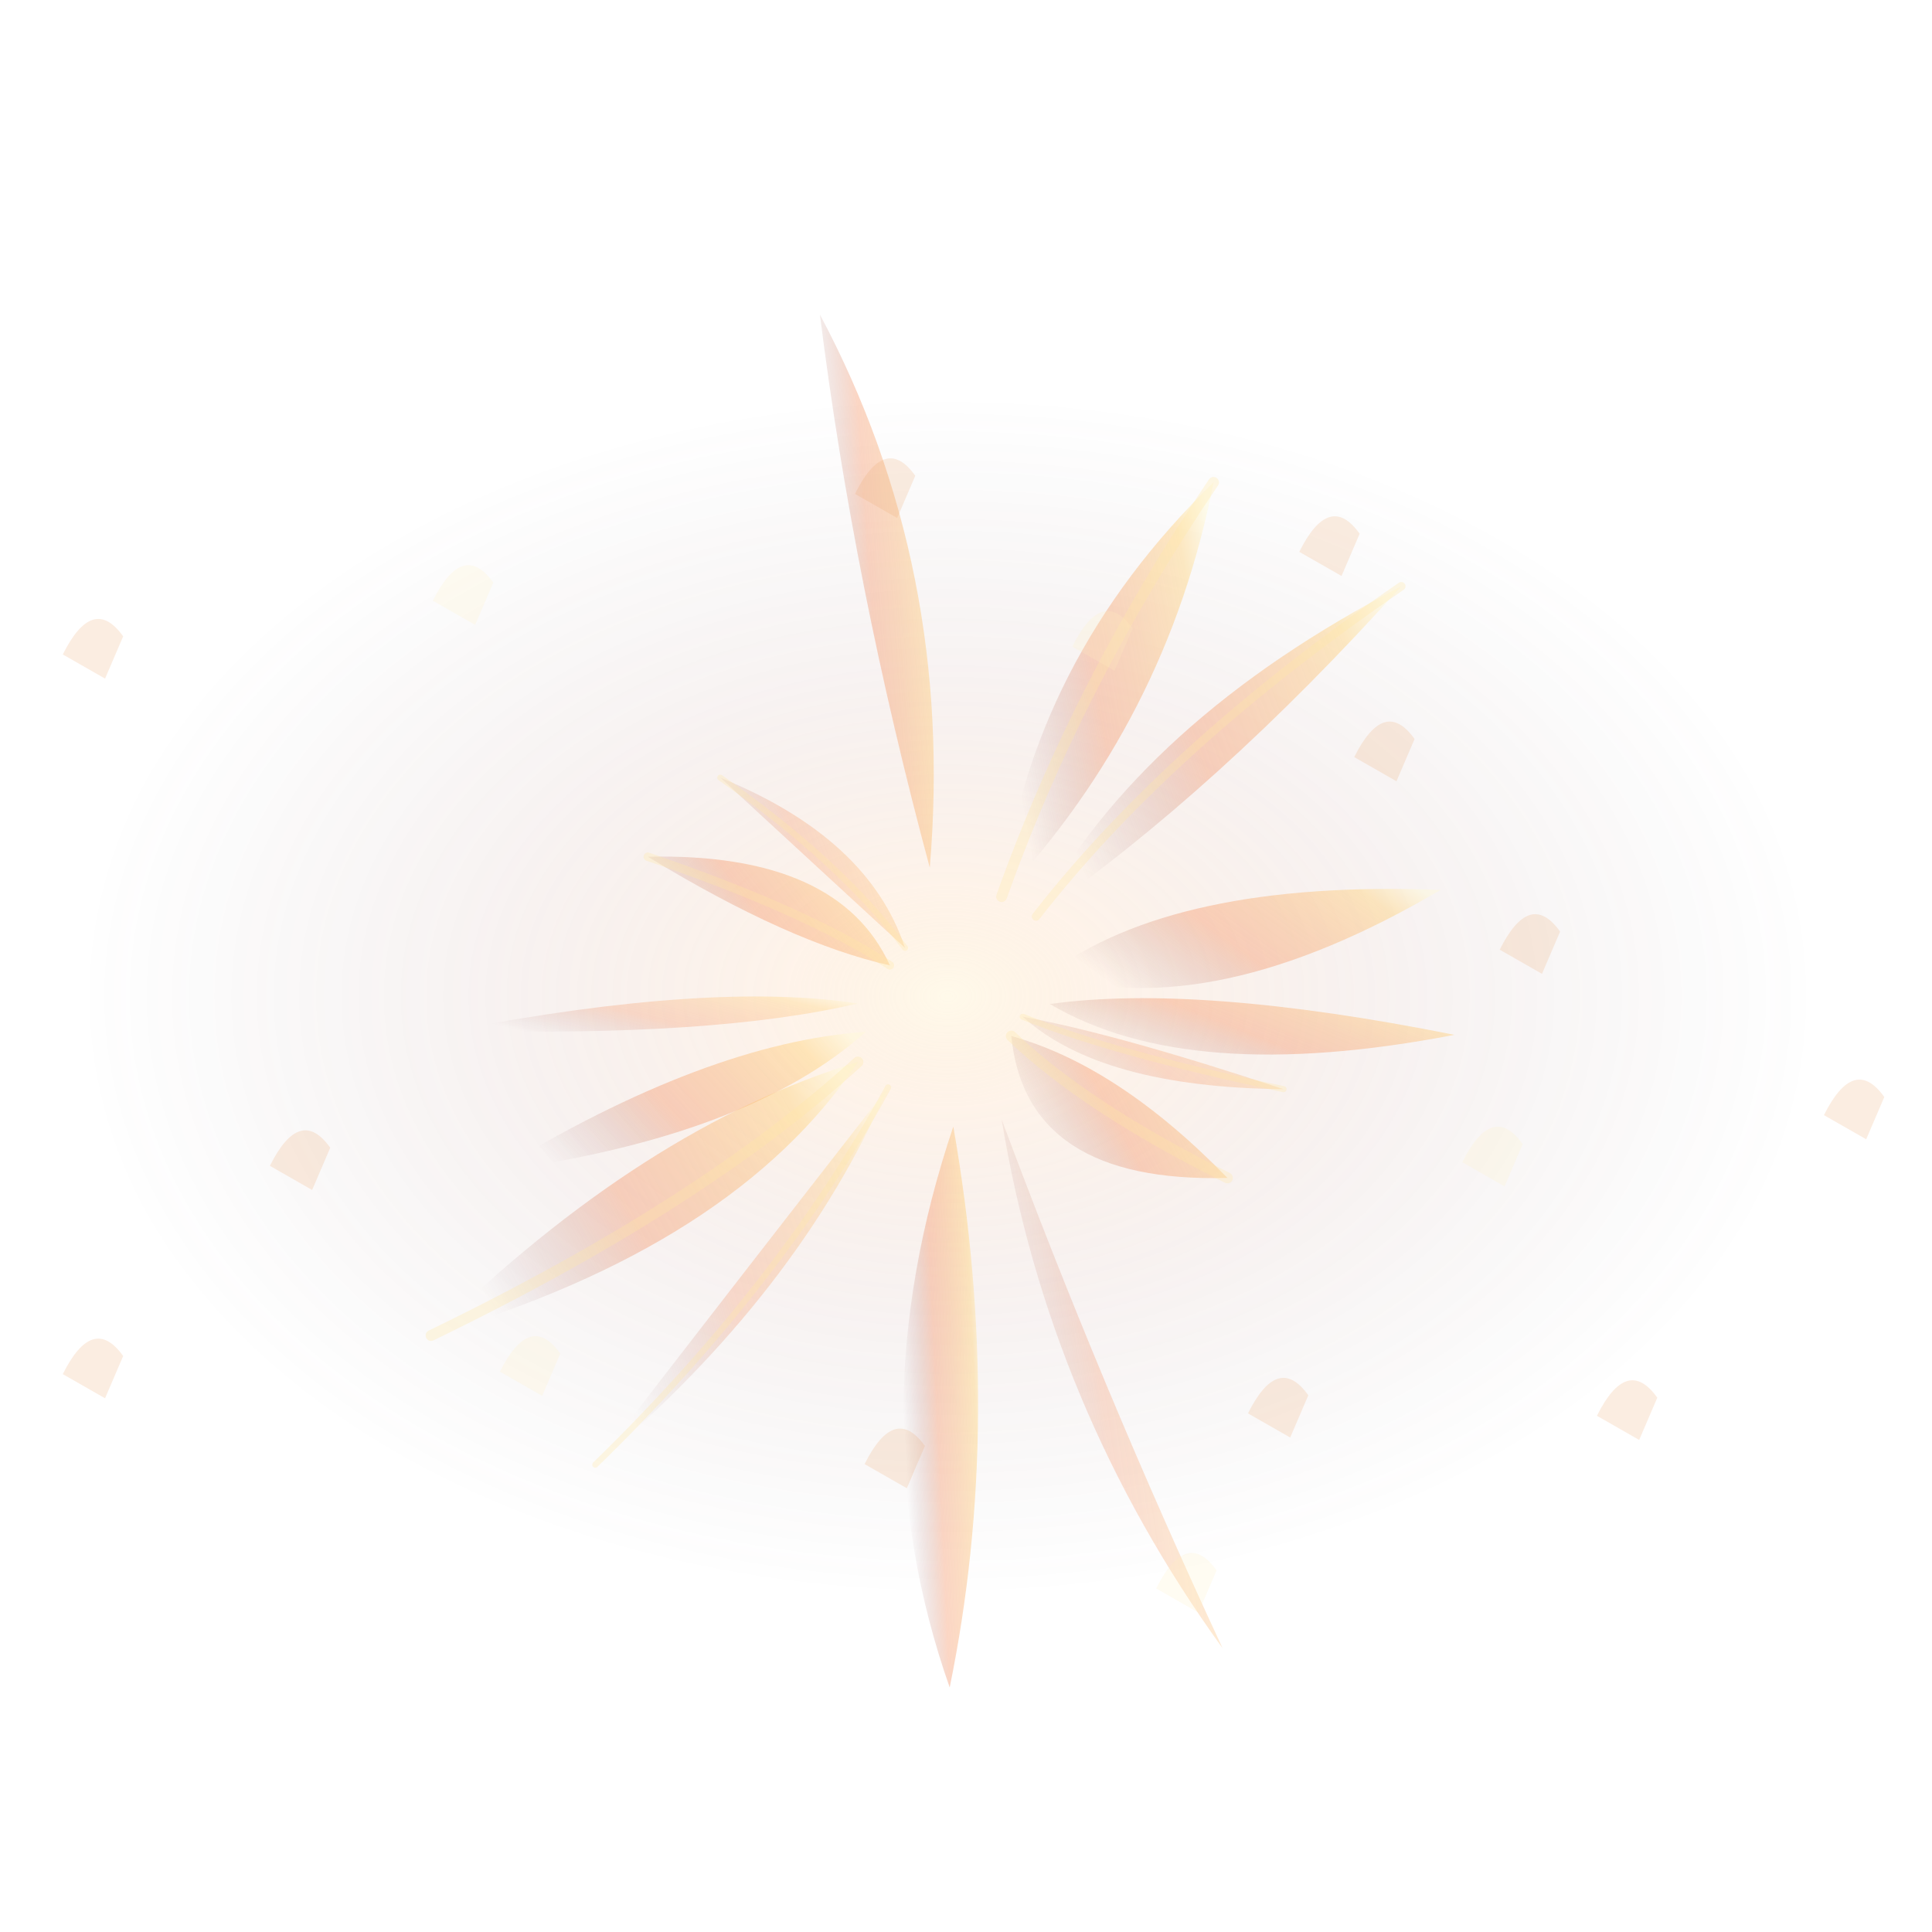
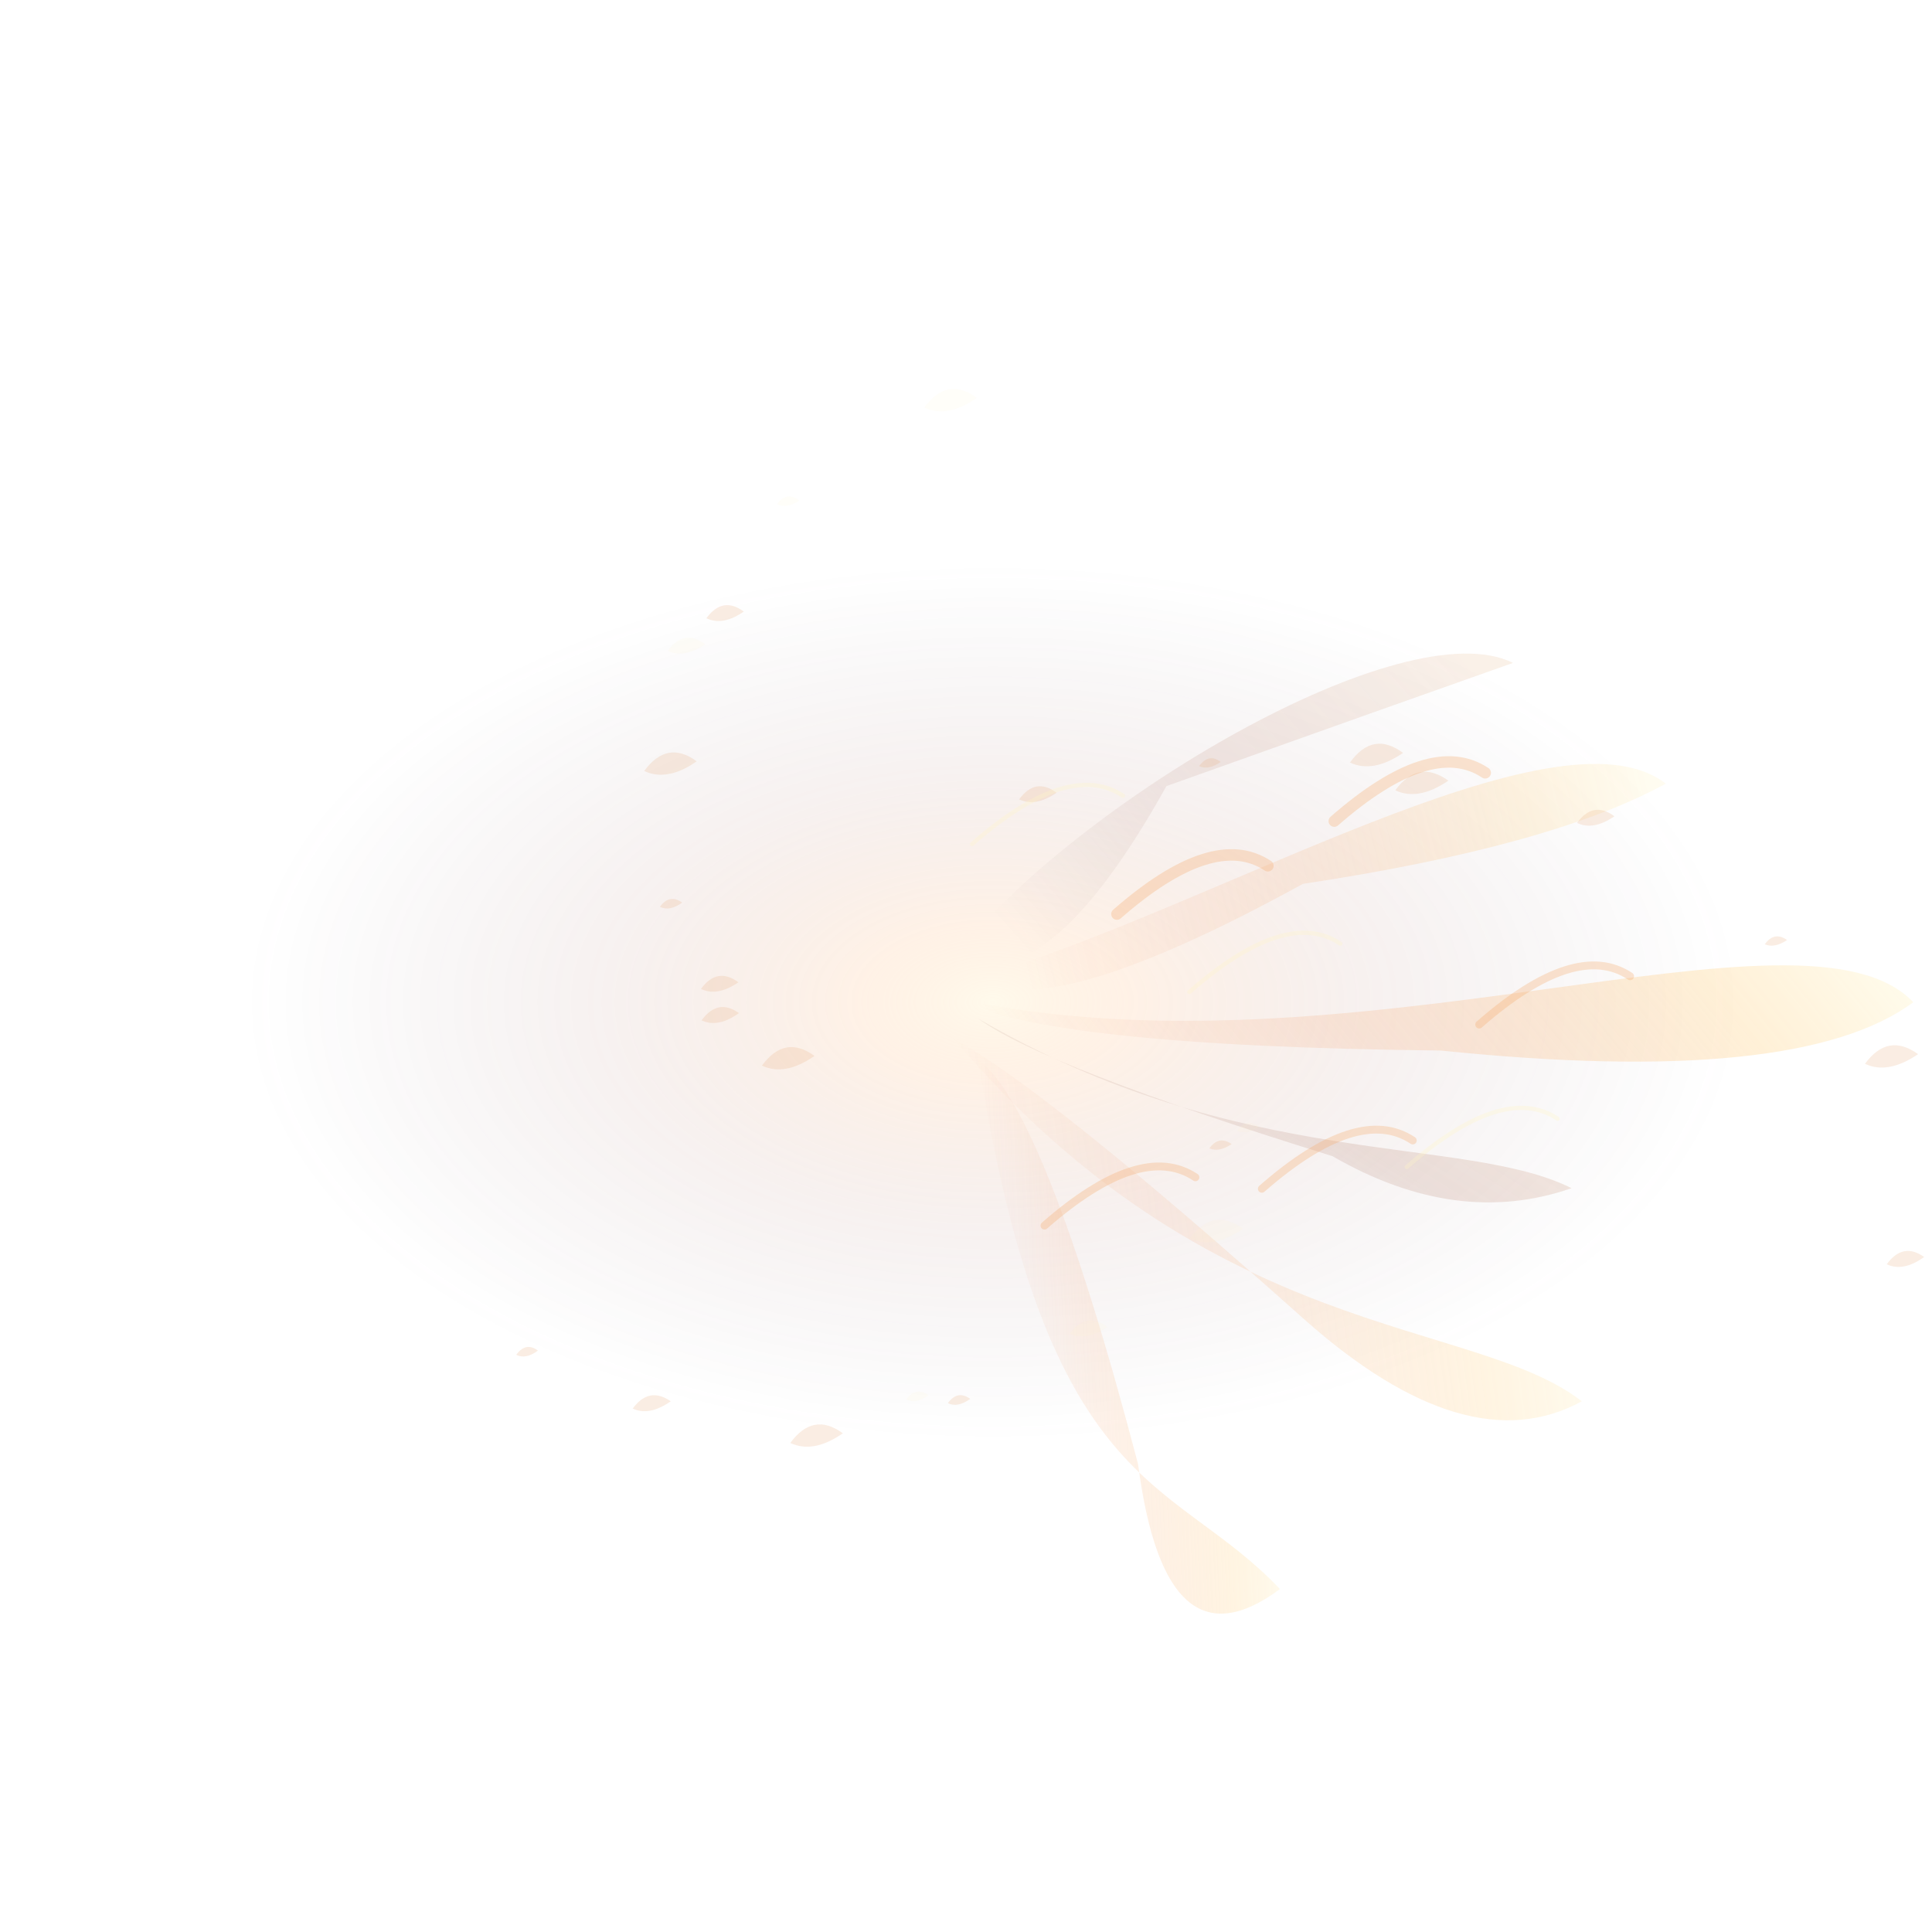
<svg xmlns="http://www.w3.org/2000/svg" width="320" height="320" viewBox="0 0 320 320">
  <defs>
-     <linearGradient id="strike" x1="0%" y1="50%" x2="100%" y2="15%">
-       <stop offset="0" stop-color="#6c3c4b" stop-opacity="0" />
-       <stop offset=".4" stop-color="#f2773d" stop-opacity=".75" />
-       <stop offset=".86" stop-color="#ffce6e" />
-       <stop offset="1" stop-color="#fffad4" />
+     <radialGradient id="dust">
+       <stop offset="0" stop-color="#ffeab1" stop-opacity=".50" />
+       <stop offset=".18" stop-color="#ffab64" stop-opacity=".32" />
+       <stop offset=".54" stop-color="#9b594d" stop-opacity=".16" />
+       <stop offset="1" stop-color="#493446" stop-opacity="0" />
+     </radialGradient>
+     <linearGradient id="flare" x1="3%" y1="48%" x2="100%" y2="40%">
+       <stop offset="0" stop-color="#e56c3d" stop-opacity="0" />
+       <stop offset=".38" stop-color="#f59957" stop-opacity=".44" />
+       <stop offset=".8" stop-color="#ffd58e" stop-opacity=".88" />
+       <stop offset="1" stop-color="#fff4cb" />
    </linearGradient>
-     <radialGradient id="sm">
-       <stop offset="0" stop-color="#ffeab0" stop-opacity=".67" />
-       <stop offset=".18" stop-color="#faad68" stop-opacity=".36" />
-       <stop offset=".53" stop-color="#9e594c" stop-opacity=".19" />
-       <stop offset="1" stop-color="#4a3c46" stop-opacity="0" />
-     </radialGradient>
+     <linearGradient id="ash" x1="0%" y1="70%" x2="100%" y2="20%">
+       <stop offset="0" stop-color="#6b4547" stop-opacity="0" />
+       <stop offset=".52" stop-color="#ac6e56" stop-opacity=".45" />
+       <stop offset="1" stop-color="#e1aa7d" stop-opacity=".58" />
+     </linearGradient>
  </defs>
-   <ellipse cx="157" cy="165" rx="142.2" ry="99.9" fill="url(#sm)" opacity="0.4" />
-   <path d="M 169.4 168.4 Q 182.3 180.1 212.6 180.4 Q 185.2 171.3 169.4 168.4 Z" fill="url(#strike)" opacity="0.3" />
-   <path d="M 169.4 168.4 Q 184.2 174.4 212.6 180.4" fill="none" stroke="#ffe7a4" stroke-width="1.0" stroke-linecap="round" opacity="0.3" />
-   <path d="M 143.4 170.9 Q 117.1 172.7 82.1 194.0 Q 124.0 188.3 143.4 170.9 Z" fill="url(#strike)" opacity="0.4" />
-   <path d="M 165.9 148.5 Q 193.3 119.3 201.0 79.9 Q 170.6 109.5 165.9 148.5 Z" fill="url(#strike)" opacity="0.4" />
-   <path d="M 165.9 148.5 Q 178.6 112.9 201.0 79.9" fill="none" stroke="#ffe7a4" stroke-width="1.8" stroke-linecap="round" opacity="0.3" />
-   <path d="M 165.9 185.4 Q 173.7 233.1 202.5 273.0 Q 182.5 230.0 165.9 185.4 Z" fill="url(#strike)" opacity="0.3" />
-   <path d="M 147.4 159.9 Q 138.9 141.2 107.3 141.9 Q 130.8 156.2 147.4 159.9 Z" fill="url(#strike)" opacity="0.4" />
-   <path d="M 147.4 159.9 Q 133.7 150.9 107.3 141.9" fill="none" stroke="#ffe7a4" stroke-width="1.4" stroke-linecap="round" opacity="0.3" />
-   <path d="M 173.5 161.4 Q 200.7 169.7 238.6 147.4 Q 194.5 145.7 173.5 161.4 Z" fill="url(#strike)" opacity="0.4" />
-   <path d="M 147.1 180.1 Q 124.4 209.2 98.6 242.6 Q 132.2 214.3 147.1 180.1 Z" fill="url(#strike)" opacity="0.3" />
-   <path d="M 147.1 180.1 Q 129.5 212.5 98.6 242.6" fill="none" stroke="#ffe7a4" stroke-width="1.0" stroke-linecap="round" opacity="0.3" />
-   <path d="M 154.0 143.7 Q 158.2 94.1 135.8 52.1 Q 141.4 96.9 154.0 143.7 Z" fill="url(#strike)" opacity="0.4" />
-   <path d="M 167.5 171.6 Q 169.9 196.0 203.3 195.1 Q 185.2 176.5 167.5 171.6 Z" fill="url(#strike)" opacity="0.4" />
-   <path d="M 167.5 171.6 Q 179.8 183.4 203.3 195.1" fill="none" stroke="#ffe7a4" stroke-width="1.8" stroke-linecap="round" opacity="0.3" />
-   <path d="M 142.1 166.2 Q 117.7 162.5 75.0 170.7 Q 118.4 171.8 142.1 166.2 Z" fill="url(#strike)" opacity="0.3" />
-   <path d="M 171.6 151.8 Q 201.6 131.0 232.1 97.1 Q 189.1 119.4 171.6 151.8 Z" fill="url(#strike)" opacity="0.4" />
-   <path d="M 171.6 151.8 Q 193.6 123.5 232.1 97.1" fill="none" stroke="#ffe7a4" stroke-width="1.4" stroke-linecap="round" opacity="0.3" />
-   <path d="M 157.9 186.6 Q 141.6 234.9 157.3 279.5 Q 166.4 235.1 157.9 186.6 Z" fill="url(#strike)" opacity="0.4" />
-   <path d="M 149.9 157.0 Q 143.9 138.8 119.3 128.8 Q 137.0 145.1 149.9 157.0 Z" fill="url(#strike)" opacity="0.3" />
-   <path d="M 149.9 157.0 Q 139.4 142.9 119.3 128.8" fill="none" stroke="#ffe7a4" stroke-width="1.0" stroke-linecap="round" opacity="0.3" />
-   <path d="M 173.9 166.3 Q 196.8 179.9 240.9 171.4 Q 198.3 162.9 173.9 166.3 Z" fill="url(#strike)" opacity="0.4" />
-   <path d="M 142.1 175.9 Q 106.7 186.6 71.4 221.2 Q 121.7 206.4 142.1 175.9 Z" fill="url(#strike)" opacity="0.4" />
-   <path d="M 142.1 175.9 Q 116.4 199.4 71.4 221.2" fill="none" stroke="#ffe7a4" stroke-width="1.8" stroke-linecap="round" opacity="0.3" />
-   <path d="M242.2 192.5 Q247.2 182.5 252.2 189.5 L249.2 196.5 Z" fill="#ffefbc" opacity="0.2" />
-   <path d="M44.7 193.1 Q49.7 183.1 54.7 190.1 L51.7 197.1 Z" fill="#eda46a" opacity="0.2" />
-   <path d="M215.2 91.4 Q220.2 81.4 225.2 88.4 L222.2 95.4 Z" fill="#eda46a" opacity="0.2" />
-   <path d="M191.5 263.1 Q196.5 253.1 201.5 260.1 L198.5 267.1 Z" fill="#ffefbc" opacity="0.2" />
-   <path d="M10.4 108.4 Q15.4 98.4 20.4 105.4 L17.4 112.4 Z" fill="#eda46a" opacity="0.2" />
-   <path d="M248.4 157.3 Q253.4 147.3 258.4 154.3 L255.4 161.3 Z" fill="#eda46a" opacity="0.2" />
-   <path d="M82.8 227.2 Q87.8 217.2 92.8 224.2 L89.8 231.2 Z" fill="#ffefbc" opacity="0.2" />
-   <path d="M141.6 81.8 Q146.6 71.8 151.6 78.8 L148.6 85.8 Z" fill="#eda46a" opacity="0.2" />
-   <path d="M264.5 234.5 Q269.5 224.5 274.5 231.5 L271.5 238.5 Z" fill="#eda46a" opacity="0.2" />
-   <path d="M-16.5 168.0 Q-11.5 158.0 -6.5 165.0 L-9.5 172.0 Z" fill="#ffefbc" opacity="0.2" />
-   <path d="M224.3 125.4 Q229.3 115.4 234.3 122.4 L231.3 129.4 Z" fill="#eda46a" opacity="0.2" />
-   <path d="M143.2 242.5 Q148.2 232.5 153.2 239.5 L150.2 246.5 Z" fill="#eda46a" opacity="0.2" />
-   <path d="M71.7 99.5 Q76.7 89.5 81.7 96.5 L78.7 103.5 Z" fill="#ffefbc" opacity="0.2" />
-   <path d="M302.1 184.7 Q307.1 174.7 312.1 181.7 L309.1 188.7 Z" fill="#eda46a" opacity="0.2" />
-   <path d="M10.4 227.6 Q15.4 217.6 20.4 224.6 L17.4 231.6 Z" fill="#eda46a" opacity="0.2" />
-   <path d="M177.6 107.1 Q182.6 97.1 187.6 104.1 L184.6 111.1 Z" fill="#ffefbc" opacity="0.2" />
-   <path d="M206.7 234.1 Q211.7 224.1 216.7 231.1 L213.7 238.1 Z" fill="#eda46a" opacity="0.2" />
+   <ellipse cx="164.4" cy="166" rx="123.8" ry="72.6" fill="url(#dust)" opacity="0.5" />
+   <path d="M 158.0 158.5 C 178.2 132.9 232.6 100.8 250.6 109.8 Q 231.6 116.5 193.2 130.2 Q 173 166.5 158.0 158.5 Z" fill="url(#ash)" opacity="0.3" />
+   <path d="M 162.0 161.9 C 200.8 150.6 257.9 115.8 275.9 129.8 Q 256.9 140.2 215.8 146.4 Q 173 169.9 162.0 161.9 Z" fill="url(#flare)" opacity="0.3" />
+   <path d="M 158.0 165.3 C 223.6 179.7 298.9 147.0 316.9 166.0 Q 297.9 180.1 238.6 174.0 Q 173 173.3 158.0 165.3 Z" fill="url(#flare)" opacity="0.4" />
+   <path d="M 162.0 168.7 C 205.7 194.2 242.3 187.8 260.3 196.8 Q 241.3 203.4 220.7 191.5 Q 173 176.7 162.0 168.7 Z" fill="url(#ash)" opacity="0.4" />
+   <path d="M 158.0 172.1 C 201.0 222.7 244.0 218.1 262.0 232.1 Q 243.0 242.5 216.0 218.5 Q 173 180.1 158.0 172.1 Z" fill="url(#flare)" opacity="0.3" />
+   <path d="M 162.0 175.5 C 173.5 248.2 194.0 244.2 212.0 263.2 Q 193.0 277.3 188.5 242.5 Q 173 183.5 162.0 175.5 Z" fill="url(#flare)" opacity="0.3" />
+   <path d="M204.9 187.3 Q206.5 185.1 208.5 186.6 Q206.5 188.0 204.9 187.3 Z" fill="#fff0be" opacity="0.1" />
+   <path d="M116.2 169.0 Q118.9 165.3 122.4 167.8 Q118.9 170.3 116.2 169.0 Z" fill="#e6a675" opacity="0.2" />
+   <path d="M223.6 126.3 Q227.4 121.0 232.4 124.7 Q227.4 128.1 223.6 126.3 Z" fill="#e6a675" opacity="0.2" />
+   <path d="M157.0 232.4 Q158.6 230.2 160.7 231.7 Q158.6 233.2 157.0 232.4 Z" fill="#e6a675" opacity="0.2" />
+   <path d="M110.6 107.8 Q113.3 104.1 116.8 106.7 Q113.3 109.1 110.6 107.8 Z" fill="#fff0be" opacity="0.1" />
+   <path d="M308.9 176.2 Q312.7 171.0 317.7 174.6 Q312.7 178.0 308.9 176.2 Z" fill="#e6a675" opacity="0.2" />
+   <path d="M85.5 224.4 Q87.1 222.2 89.1 223.7 Q87.1 225.2 85.5 224.4 Z" fill="#e6a675" opacity="0.2" />
+   <path d="M168.8 132.4 Q171.5 128.7 175.0 131.3 Q171.5 133.7 168.8 132.4 Z" fill="#e6a675" opacity="0.2" />
+   <path d="M197.1 205.1 Q200.9 199.9 205.9 203.5 Q200.9 207.0 197.1 205.1 Z" fill="#fff0be" opacity="0.1" />
+   <path d="M109.3 150.2 Q110.9 148.0 113.0 149.5 Q110.9 151.0 109.3 150.2 Z" fill="#e6a675" opacity="0.2" />
+   <path d="M261.2 136.3 Q263.9 132.6 267.4 135.2 Q263.9 137.6 261.2 136.3 Z" fill="#e6a675" opacity="0.2" />
+   <path d="M130.9 239.0 Q134.7 233.8 139.6 237.4 Q134.7 240.8 130.9 239.0 Z" fill="#e6a675" opacity="0.2" />
+   <path d="M128.7 83.5 Q130.3 81.3 132.4 82.9 Q130.3 84.3 128.7 83.5 Z" fill="#fff0be" opacity="0.1" />
+   <path d="M312.5 209.4 Q315.2 205.7 318.7 208.2 Q315.2 210.7 312.5 209.4 Z" fill="#e6a675" opacity="0.2" />
+   <path d="M126.2 176.5 Q130.0 171.3 134.9 174.9 Q130.0 178.3 126.2 176.5 Z" fill="#e6a675" opacity="0.2" />
+   <path d="M198.6 126.9 Q200.2 124.7 202.2 126.2 Q200.2 127.6 198.6 126.9 Z" fill="#e6a675" opacity="0.2" />
+   <path d="M177.2 220.9 Q179.9 217.2 183.4 219.8 Q179.9 222.2 177.2 220.9 Z" fill="#fff0be" opacity="0.1" />
+   <path d="M106.7 127.7 Q110.5 122.5 115.4 126.1 Q110.5 129.5 106.7 127.7 Z" fill="#e6a675" opacity="0.2" />
+   <path d="M292.3 156.4 Q293.9 154.2 296.0 155.7 Q293.9 157.1 292.3 156.4 Z" fill="#e6a675" opacity="0.2" />
+   <path d="M104.8 233.3 Q107.5 229.6 111.1 232.1 Q107.5 234.6 104.8 233.3 Z" fill="#e6a675" opacity="0.2" />
+   <path d="M153.1 67.5 Q156.9 62.3 161.8 65.9 Q156.9 69.3 153.1 67.5 Z" fill="#fff0be" opacity="0.1" />
+   <path d="M200.3 190.2 Q201.9 188.0 204.0 189.5 Q201.9 190.9 200.3 190.2 Z" fill="#e6a675" opacity="0.2" />
+   <path d="M116.1 163.8 Q118.8 160.1 122.3 162.7 Q118.8 165.1 116.1 163.8 Z" fill="#e6a675" opacity="0.2" />
+   <path d="M231.1 130.9 Q234.9 125.7 239.9 129.3 Q234.9 132.7 231.1 130.9 Z" fill="#e6a675" opacity="0.2" />
+   <path d="M150.1 231.8 Q151.7 229.6 153.8 231.1 Q151.7 232.6 150.1 231.8 Z" fill="#fff0be" opacity="0.1" />
+   <path d="M117.0 102.4 Q119.7 98.7 123.2 101.3 Q119.7 103.7 117.0 102.4 Z" fill="#e6a675" opacity="0.2" />
+   <path d="M 161.0 139.8 Q 177.0 125.8 186.0 131.8" fill="none" stroke="#fff5c6" stroke-width="0.7" stroke-linecap="round" opacity="0.3" />
+   <path d="M 173.0 203.0 Q 189.0 189.0 198.0 195.0" fill="none" stroke="#f4a967" stroke-width="1.3" stroke-linecap="round" opacity="0.3" />
+   <path d="M 185.0 151.4 Q 201.0 137.4 210.0 143.4" fill="none" stroke="#f4a967" stroke-width="1.9" stroke-linecap="round" opacity="0.3" />
+   <path d="M 197.0 164.3 Q 213.0 150.3 222.0 156.3" fill="none" stroke="#fff5c6" stroke-width="0.7" stroke-linecap="round" opacity="0.3" />
+   <path d="M 209.0 196.9 Q 225.0 182.9 234.0 188.9" fill="none" stroke="#f4a967" stroke-width="1.3" stroke-linecap="round" opacity="0.3" />
+   <path d="M 221.0 136.0 Q 237.0 122.0 246.0 128.0" fill="none" stroke="#f4a967" stroke-width="1.9" stroke-linecap="round" opacity="0.3" />
+   <path d="M 233.0 193.3 Q 249.0 179.3 258.0 185.3" fill="none" stroke="#fff5c6" stroke-width="0.7" stroke-linecap="round" opacity="0.3" />
+   <path d="M 245.0 169.7 Q 261.0 155.7 270.0 161.7" fill="none" stroke="#f4a967" stroke-width="1.3" stroke-linecap="round" opacity="0.3" />
</svg>
